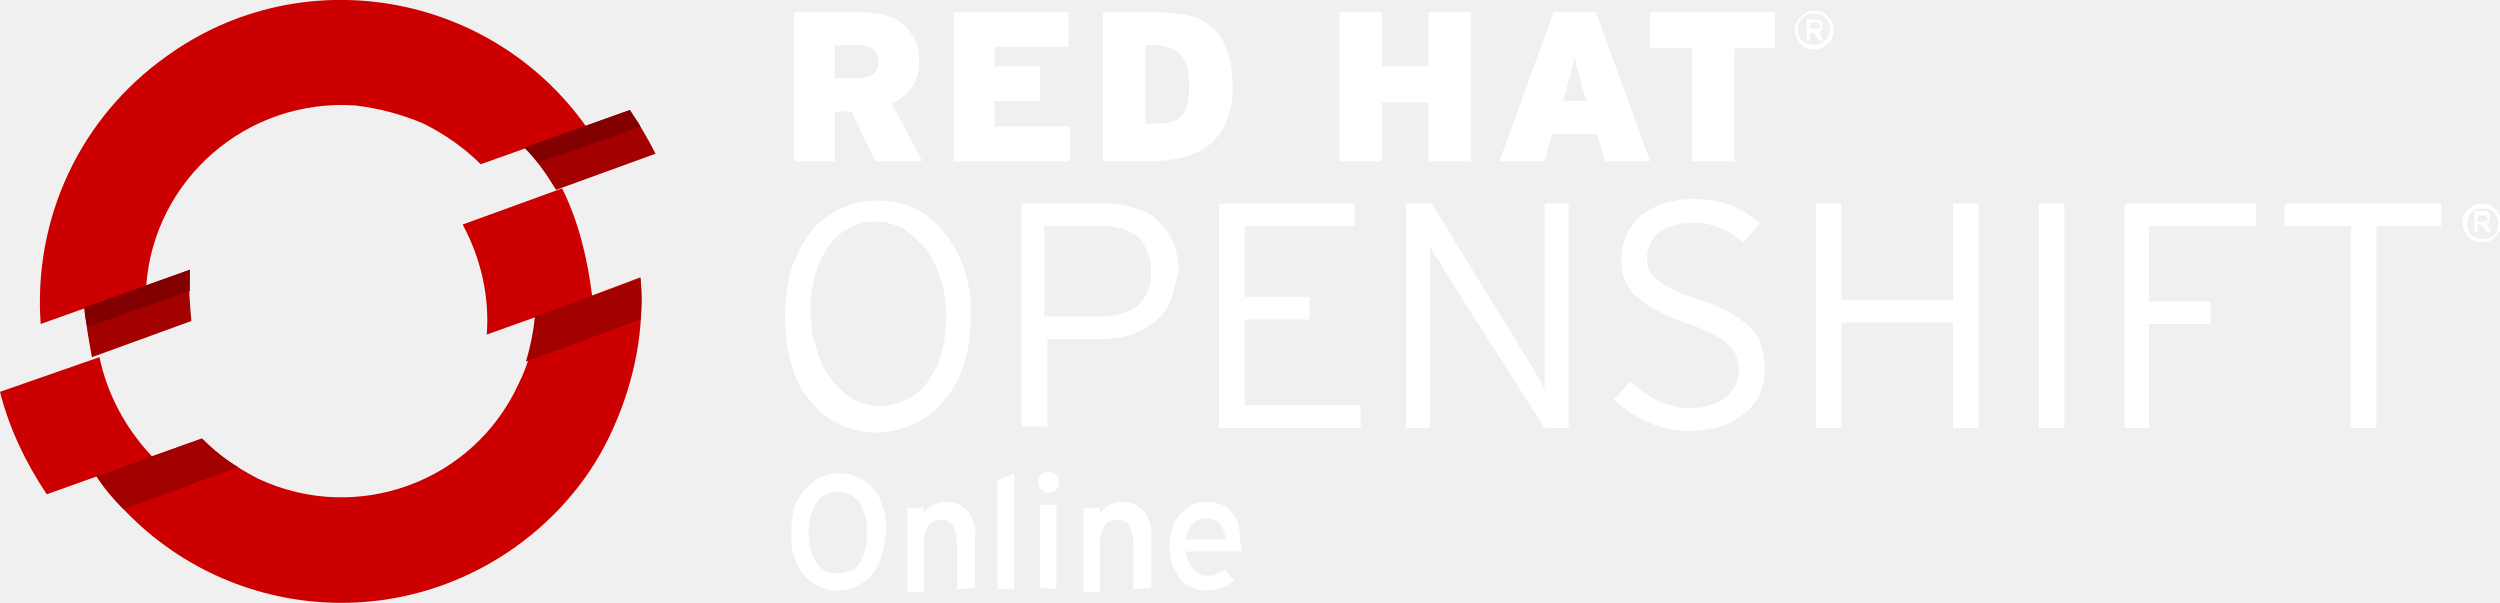
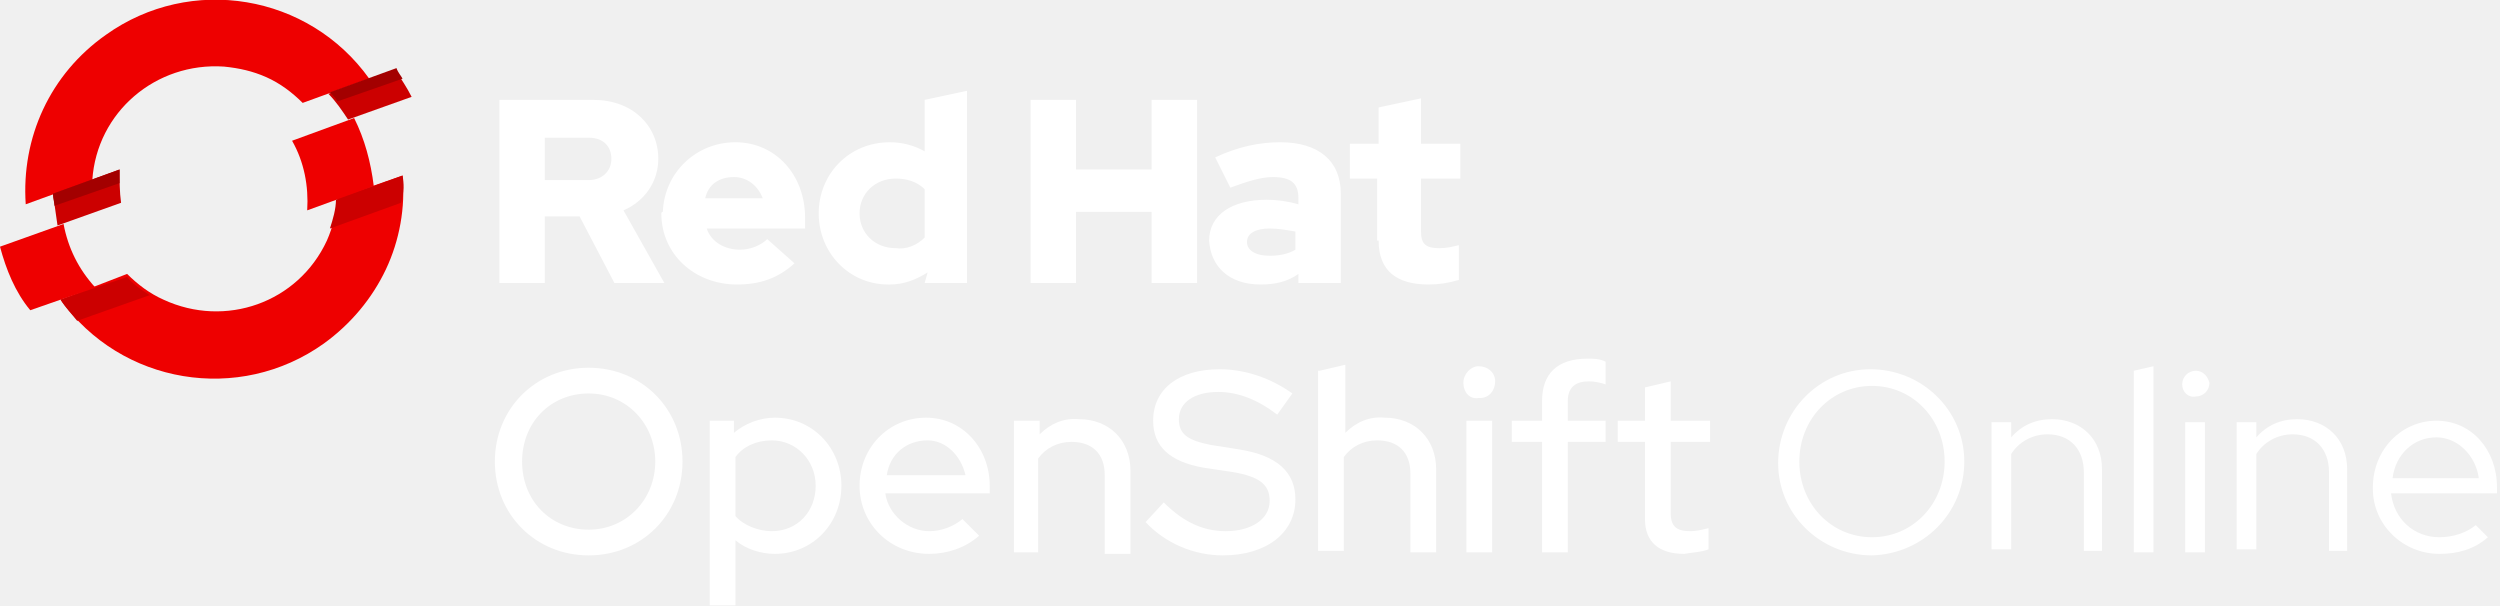
- <svg xmlns="http://www.w3.org/2000/svg" enable-background="new 0 0 165.9 40" height="40" viewBox="0 0 165.9 40" width="165.9">
+ <svg xmlns="http://www.w3.org/2000/svg" enable-background="new 0 0 165.2 40" height="40" viewBox="0 0 165.2 40" width="165.2">
  <g fill="#fff">
-     <path d="m58.1 10.7-1.6-3.3h-1.1v3.3h-2.7v-9.9h4.4c.5 0 1.1.1 1.6.2.4.1.9.3 1.2.6s.6.6.8 1 .3.9.3 1.4c0 .6-.1 1.3-.5 1.8-.3.5-.8.8-1.3 1.1l2 3.8zm-.1-7.4c-.2-.2-.6-.3-.9-.3h-1.7v2.2h1.6c.3 0 .7-.1 1-.3.2-.2.3-.5.3-.8s-.1-.6-.3-.8z" />
-     <path d="m63.3 10.7v-9.9h7.6v2.3h-4.9v1.3h3v2.3h-3v1.7h5v2.3z" />
-     <path d="m81.4 8c-.2.6-.6 1.1-1 1.5-.5.4-1.1.7-1.7.9-.8.2-1.5.3-2.3.3h-3.2v-9.9h3.5c.7 0 1.4.1 2.1.2.6.1 1.1.4 1.6.8s.8.9 1 1.5c.3.8.4 1.6.4 2.4s-.1 1.6-.4 2.3zm-2.6-3.5c-.1-.3-.2-.6-.4-.8s-.4-.4-.7-.5-.7-.2-1.1-.2h-.6v5.2h.6c.4 0 .7 0 1.1-.1.3-.1.5-.2.7-.4s.3-.5.4-.8c.1-.4.1-.8.1-1.2s0-.8-.1-1.2z" />
-     <path d="m94.8 10.7v-3.9h-3.1v3.9h-2.8v-9.9h2.8v3.6h3.1v-3.6h2.8v9.9z" />
-     <path d="m106.5 10.7-.5-1.8h-3l-.5 1.8h-3l3.6-9.9h2.8l3.6 9.9zm-1.4-4.6c-.1-.3-.2-.6-.2-.8l-.2-.6c-.1-.2-.1-.4-.1-.5 0-.2-.1-.3-.1-.5 0 .2-.1.3-.1.5s-.1.3-.1.5l-.2.6-.2.8-.2.6h1.6z" />
-     <path d="m115.1 3.2v7.5h-2.8v-7.5h-2.8v-2.4h8.3v2.4z" />
-     <path d="m121.6 2.5c-.1.2-.2.3-.3.4s-.3.2-.4.3c-.3.1-.7.1-1 0s-.5-.4-.7-.7c-.1-.3-.1-.7 0-1 .1-.2.2-.3.3-.4s.3-.2.4-.3c.3-.1.7-.1 1 0s.5.4.7.7c.1.3.1.7 0 1zm-.2-.9c-.1-.1-.1-.3-.2-.4-.2-.1-.3-.2-.4-.2-.1-.1-.3-.1-.4-.1-.3 0-.6.1-.8.3-.4.4-.4 1.1 0 1.5.2.2.5.3.8.3.1 0 .3 0 .4-.1s.2-.1.3-.2c.3-.3.4-.7.3-1.1zm-.5.4c-.1.1-.1.1-.2.1l.3.6h-.3l-.3-.5h-.3v.5h-.2v-1.4h.6.2s.1 0 .1.1l.1.1v.2c.1.1 0 .2 0 .3zm-.2-.5s-.1-.1-.2 0h-.4v.4h.4.2s.1-.1.1-.2c-.1-.1-.1-.1-.1-.2z" />
-     <path d="m64 24.1c-.3.9-.7 1.7-1.3 2.4-.5.7-1.2 1.2-2 1.6-1.6.8-3.5.8-5.1 0-.8-.4-1.4-.9-1.9-1.6-.6-.7-1-1.5-1.2-2.4-.3-1-.4-2-.4-3.1 0-1 .1-2.1.4-3.1.3-.9.7-1.7 1.2-2.4s1.2-1.2 2-1.6c1.6-.8 3.5-.8 5.1 0 .8.4 1.4.9 1.9 1.6.6.7 1 1.5 1.3 2.4.3 1 .5 2 .4 3.1 0 1-.1 2.1-.4 3.1zm-1.6-5.6c-.2-.7-.5-1.4-1-2-.4-.5-.9-.9-1.4-1.3-.6-.3-1.2-.5-1.8-.5s-1.2.1-1.8.4-1 .7-1.4 1.2c-.4.6-.7 1.2-.9 1.9-.2.8-.4 1.7-.3 2.5 0 .9.1 1.7.4 2.5.2.7.5 1.4 1 2 .4.5.9 1 1.4 1.3 1.1.6 2.5.6 3.6 0 .6-.3 1-.7 1.4-1.2.4-.6.7-1.2.9-1.9.2-.8.3-1.7.3-2.5s-.1-1.6-.4-2.4z" />
-     <path d="m77.7 19.9c-.2.6-.6 1-1 1.4-.5.4-1 .7-1.6.9-.7.2-1.4.3-2 .3h-3.6v5.8h-1.7v-14.8h5.6c.6 0 1.3.1 1.9.3s1.1.4 1.5.8.8.9 1 1.4c.3.6.4 1.3.4 2-.2.7-.3 1.3-.5 1.9zm-2.1-4.1c-.7-.6-1.5-.8-2.4-.8h-3.9v6h3.7c2.2 0 3.4-1 3.4-3 0-.8-.3-1.6-.8-2.2z" />
-     <path d="m80.9 28.4v-14.9h9v1.5h-7.3v4.7h4.3v1.5h-4.3v5.7h7.7v1.5z" />
-     <path d="m102.5 28.4-6.5-10.2c-.1-.1-.2-.3-.3-.5s-.2-.4-.3-.5-.2-.3-.3-.5c-.1-.1-.1-.3-.2-.4v12.1h-1.6v-14.9h1.7l6.4 10.4c.1.1.2.3.3.5s.2.4.3.5l.3.5c.1.1.1.3.2.4v-12.3h1.6v14.9z" />
-     <path d="m116.8 26.1c-.2.5-.6 1-1 1.3-.5.4-1 .7-1.6.9-.7.2-1.4.3-2.1.3-1 0-1.9-.2-2.8-.6-.8-.4-1.5-.8-2.2-1.5l1.1-1.2c.5.5 1.2 1 1.8 1.3.7.3 1.4.5 2.1.5.8 0 1.7-.2 2.4-.7.6-.5.9-1.1.9-1.9 0-.3-.1-.6-.2-.9s-.3-.6-.6-.8c-.3-.3-.7-.5-1.1-.7-.6-.3-1.1-.5-1.7-.7-.7-.2-1.4-.5-2-.9-.5-.2-.9-.6-1.3-.9-.3-.3-.6-.7-.7-1.1-.2-.5-.2-.9-.2-1.4 0-1.1.5-2.1 1.3-2.8.4-.3.9-.6 1.5-.8s1.3-.3 1.9-.3c.9 0 1.7.1 2.5.4.7.3 1.4.7 2 1.2l-1.1 1.3c-.5-.4-1-.8-1.6-1s-1.3-.4-1.9-.3c-.4 0-.9.1-1.3.2-.3.1-.6.3-.9.5-.2.2-.4.4-.5.7s-.2.6-.2.8c0 .3 0 .6.1.8.1.3.3.5.5.7.3.3.7.5 1.1.7.6.3 1.2.5 1.8.7.7.2 1.4.5 2.1.9.5.3.9.6 1.3 1 .3.3.6.7.7 1.2s.2 1 .2 1.5c0 .6-.1 1.1-.3 1.6z" />
-     <path d="m129.6 28.4v-7h-7.4v7h-1.7v-14.9h1.7v6.4h7.4v-6.4h1.7v14.9z" />
-     <path d="m135.3 28.4v-14.9h1.7v14.9z" />
-     <path d="m142.6 15v5h4.1v1.5h-4.1v6.9h-1.6v-14.9h8.7v1.5z" />
-     <path d="m157.7 15v13.4h-1.7v-13.4h-4.4v-1.5h10.4v1.5z" />
-     <path d="m165.9 15.3c-.1.2-.2.3-.3.4s-.3.2-.4.3c-.3.1-.7.1-1 0-.2-.1-.3-.2-.4-.3s-.2-.3-.3-.4c-.1-.3-.1-.7 0-1 .1-.2.2-.3.3-.4s.3-.2.4-.3c.3-.1.7-.1 1 0 .2.1.3.2.4.3s.2.3.3.4c.1.3.1.7 0 1zm-.2-.9c-.1-.1-.1-.2-.2-.3s-.2-.2-.3-.2c-.3-.1-.6-.1-.9 0-.1.1-.2.1-.3.2s-.2.2-.2.3c-.1.3-.1.6 0 .9.1.1.1.2.2.3s.2.2.3.2c.3.1.6.1.9 0 .1-.1.2-.1.3-.2s.2-.2.2-.3c.1-.4.1-.7 0-.9zm-.5.3c-.1.1-.1.1-.2.1l.3.6h-.3l-.3-.5h-.3v.5h-.2v-1.4h.6.2c.1 0 .1 0 .1.1l.1.1v.2zm-.2-.4s-.1-.1-.2 0h-.4v.4h.4.2s.1-.1.1-.2c-.1-.1-.1-.1-.1-.2z" />
-     <path d="m58.5 36.9c-.1.4-.4.9-.6 1.2-.3.3-.6.6-1 .8s-.8.3-1.3.3c-.4 0-.9-.1-1.3-.3s-.7-.4-1-.8c-.3-.3-.5-.8-.6-1.2-.2-.5-.2-1-.2-1.6 0-.5.1-1.1.2-1.6.1-.4.4-.8.7-1.2.3-.3.6-.6 1-.8s.8-.3 1.3-.3c.4 0 .9.1 1.3.3s.7.4 1 .8c.3.3.5.8.6 1.2.2.5.2 1 .2 1.6-.1.5-.1 1.1-.3 1.6zm-1.1-2.7c-.1-.3-.2-.6-.4-.9-.2-.2-.4-.4-.6-.5-.5-.2-1.1-.2-1.6 0-.2.1-.5.3-.6.5-.2.3-.3.6-.4.9-.2.8-.2 1.5 0 2.3.1.3.2.6.4.9.2.2.4.4.6.5.5.2 1.1.2 1.6 0 .3-.1.5-.3.6-.5.2-.3.3-.5.4-.9s.2-.8.1-1.1c.1-.4 0-.8-.1-1.2z" />
-     <path d="m63.5 39.1v-3.1c0-.4-.1-.8-.3-1.2-.2-.2-.5-.4-.8-.3-.3 0-.6.1-.8.4s-.3.7-.3 1.1v3.3h-1.1v-5.6h1.1v.3c.2-.2.4-.4.6-.5.3-.1.5-.2.8-.2.6 0 1.1.2 1.5.6.4.5.6 1.2.5 1.9v3.2z" />
-     <path d="m66.2 39.1v-7.2l1.1-.5v7.7z" />
-     <path d="m70.1 32.5c-.1.1-.3.2-.5.2s-.4-.1-.5-.2-.2-.3-.2-.5c0-.4.3-.7.7-.7.2 0 .4.1.5.2s.2.3.2.5-.1.4-.2.5zm-1.1 6.5v-5.5h1.1v5.6z" />
-     <path d="m75.2 39.1v-3.1c0-.4-.1-.8-.3-1.2-.2-.2-.5-.4-.8-.3-.3 0-.6.1-.8.4s-.3.7-.3 1.1v3.3h-1.1v-5.6h1.1v.3c.2-.2.4-.4.6-.5.3-.1.5-.2.8-.2.6 0 1.1.2 1.5.6.4.5.6 1.2.5 1.9v3.2z" />
-     <path d="m82.4 36.4v.2h-3.7c0 .2.1.5.2.7s.2.3.3.5c.1.1.3.2.4.3.2.1.3.1.5.1s.4 0 .6-.1.4-.2.6-.3l.6.7c-.2.2-.5.4-.8.5s-.7.2-1.1.2c-.3 0-.6-.1-.9-.2s-.6-.3-.8-.6-.4-.6-.5-.9c-.1-.4-.2-.8-.2-1.2s.1-.8.2-1.3c.1-.3.3-.6.5-.9.2-.2.5-.4.8-.6.3-.1.7-.2 1-.2.4 0 .7.1 1 .2s.5.3.7.6.4.6.4.9c.1.4.1.7.1 1.1.1.2.1.2.1.3zm-1.2-1.2c-.1-.2-.1-.3-.2-.4s-.2-.2-.4-.3-.4-.1-.6-.1c-.3 0-.7.1-.9.4s-.4.7-.4 1h2.6c0-.2 0-.4-.1-.6z" />
+     <path d="m38.9 36.7c-3.5 0-6.2-2.7-6.2-6.2s2.7-6.2 6.2-6.2 6.2 2.7 6.2 6.2-2.7 6.2-6.2 6.2zm0-10.7c-2.5 0-4.4 1.9-4.4 4.5s1.9 4.5 4.4 4.5 4.4-2 4.4-4.5-1.9-4.5-4.4-4.5z" />
+     <path d="m46.8 27.8h1.7v.8c.7-.6 1.7-1 2.7-1 2.5 0 4.4 2 4.4 4.5s-1.9 4.5-4.4 4.5c-.9 0-1.9-.3-2.6-.9v4.3h-1.7v-12.2zm1.8 2.4v3.9c.5.6 1.5 1 2.4 1 1.7 0 2.9-1.3 2.9-3s-1.3-3-2.9-3c-1 0-1.9.4-2.4 1.1z" />
+     <path d="m61.4 36.6c-2.6 0-4.6-2-4.6-4.5s1.9-4.5 4.4-4.5c2.4 0 4.2 2 4.2 4.5v.5h-6.9c.2 1.4 1.5 2.5 2.9 2.5.8 0 1.6-.3 2.2-.8l1.1 1.1c-.9.8-2.1 1.2-3.3 1.2zm-2.8-5.2h5.2c-.3-1.3-1.3-2.3-2.5-2.3-1.4 0-2.5.9-2.7 2.3z" />
+     <path d="m67 27.8h1.7v.9c.7-.7 1.6-1.1 2.6-1 2 0 3.4 1.4 3.4 3.4v5.5h-1.7v-5.2c0-1.4-.8-2.2-2.2-2.2-.9 0-1.7.4-2.2 1.1v6.2h-1.6z" />
+     <path d="m76.9 33.2c1.3 1.3 2.6 1.9 4.1 1.9 1.7 0 2.9-.8 2.9-2 0-1.1-.7-1.6-2.4-1.9l-2-.3c-2.2-.4-3.3-1.4-3.3-3.1 0-2.1 1.7-3.4 4.4-3.4 1.7 0 3.4.6 4.8 1.6l-1 1.4c-1.3-1-2.6-1.5-3.9-1.5-1.6 0-2.6.7-2.6 1.8 0 1 .6 1.4 2.1 1.7l1.9.3c2.5.4 3.7 1.5 3.7 3.3 0 2.2-1.9 3.7-4.8 3.7-1.9 0-3.8-.8-5.1-2.2z" />
+     <path d="m87.2 24.5 1.7-.4v4.5c.7-.7 1.6-1.1 2.6-1 2 0 3.4 1.4 3.4 3.4v5.5h-1.7v-5.2c0-1.4-.8-2.2-2.2-2.2-.9 0-1.7.4-2.2 1.1v6.2h-1.7v-11.9z" />
+     <path d="m96.7 25.3c0-.6.5-1.1 1-1.1.6 0 1.1.4 1.1 1s-.4 1.1-1 1.1h-.1c-.6.1-1-.4-1-1zm1.9 11.2h-1.7v-8.7h1.7z" />
+     <path d="m101.9 27.8v-1.3c0-1.8 1-2.8 3-2.8.4 0 .8 0 1.2.2v1.5c-.3-.1-.7-.2-1.1-.2-.9 0-1.4.4-1.4 1.3v1.3h2.5v1.4h-2.5v7.3h-1.7v-7.3h-2v-1.4z" />
+     <path d="m108.7 29.2h-1.8v-1.4h1.8v-2.2l1.7-.4v2.6h2.6v1.4h-2.6v4.7c0 .9.4 1.2 1.3 1.2.4 0 .8-.1 1.2-.2v1.4c-.5.2-1.1.2-1.6.3-1.7 0-2.6-.8-2.6-2.3z" />
+     <path d="m123.7 36.7c-3.4 0-6.2-2.7-6.2-6.1s2.7-6.2 6.1-6.2 6.2 2.7 6.2 6.1c0 3.4-2.7 6.1-6.1 6.2zm0-11.2c-2.7 0-4.8 2.2-4.8 5s2.1 5 4.8 5 4.8-2.2 4.8-5-2.1-5-4.8-5z" />
+     <path d="m131.6 27.9h1.3v1c.7-.8 1.6-1.2 2.7-1.2 1.9 0 3.3 1.3 3.3 3.3v5.4h-1.2v-5.2c0-1.5-.9-2.5-2.4-2.5-1 0-1.9.5-2.4 1.3v6.3h-1.3z" />
+     <path d="m142.3 36.5h-1.3v-12l1.3-.3z" />
+     <path d="m144.2 25.4c0-.5.4-.9.9-.9s.8.4.9.8c0 .5-.4.9-.9.9-.5.1-.9-.3-.9-.8zm1.5 11.1h-1.3v-8.6h1.3z" />
+     <path d="m147.8 27.9h1.3v1c.7-.8 1.6-1.2 2.7-1.2 1.9 0 3.3 1.3 3.3 3.3v5.4h-1.2v-5.2c0-1.5-.9-2.5-2.4-2.5-1 0-1.9.5-2.4 1.3v6.3h-1.3z" />
+     <path d="m161.2 36.6c-2.4 0-4.4-1.9-4.4-4.3v-.1c0-2.5 1.9-4.4 4.2-4.4s4 1.9 4 4.4v.4h-7c.2 1.7 1.5 2.9 3.2 2.9.9 0 1.8-.3 2.4-.8l.8.8c-.9.8-2 1.1-3.2 1.1zm-3.1-5h5.7c-.2-1.5-1.4-2.7-2.8-2.7-1.5 0-2.7 1.1-2.9 2.7z" />
+     <path d="m91.1 15.9c0 2 1.2 2.9 3.3 2.9.7 0 1.3-.1 2-.3v-2.3c-.4.1-.8.2-1.3.2-.9 0-1.2-.3-1.2-1.1v-3.5h2.6v-2.3h-2.6v-3l-2.8.6v2.4h-1.9v2.3h1.8v4.1zm-8.7.1c0-.6.6-.9 1.5-.9.6 0 1.1.1 1.7.2v1.2c-.5.3-1.1.4-1.7.4-1 0-1.5-.4-1.5-.9m.9 2.8c1 0 1.8-.2 2.5-.7v.6h2.8v-5.9c0-2.2-1.5-3.4-4-3.4-1.4 0-2.8.3-4.3 1l1 2c1.1-.4 2-.7 2.8-.7 1.2 0 1.7.4 1.7 1.4v.4c-.7-.2-1.4-.3-2.1-.3-2.3 0-3.8 1-3.8 2.7.1 1.7 1.3 2.9 3.4 2.9m-15.2-.1h3v-4.7h5v4.7h3v-12.1h-3v4.6h-5v-4.6h-3zm-11.3-4.6c0-1.3 1-2.3 2.4-2.3.7 0 1.4.2 1.9.7v3.2c-.5.5-1.2.8-1.9.7-1.4 0-2.4-1-2.4-2.3m4.3 4.6h2.8v-12.7l-2.8.6v3.4c-.7-.4-1.5-.6-2.3-.6-2.7 0-4.7 2.1-4.7 4.7s2 4.7 4.6 4.7h.1c.9 0 1.7-.3 2.5-.8zm-12.6-7c.9 0 1.6.6 1.9 1.4h-3.8c.2-.9.9-1.4 1.9-1.4m-4.8 2.4c0 2.7 2.2 4.7 5 4.7 1.5 0 2.7-.4 3.8-1.4l-1.8-1.6c-.4.4-1.1.7-1.8.7-1 0-1.9-.5-2.2-1.4h6.5v-.7c0-2.9-2-5-4.6-5s-4.7 2-4.8 4.6c-.1 0-.1.1-.1.1m-4.8-5c1 0 1.5.6 1.5 1.4s-.6 1.4-1.5 1.4h-2.9v-2.8zm-5.9 9.6h3v-4.4h2.3l2.3 4.4h3.3l-2.7-4.8c1.4-.6 2.3-1.9 2.3-3.4 0-2.2-1.7-3.9-4.3-3.9h-6.2z" />
  </g>
-   <path d="m12.6 17.9-7 2.5c.1 1.1.3 2.2.5 3.3l6.6-2.4c-.1-1.1-.2-2.2-.1-3.4" fill="#a30000" />
-   <path d="m43.5 10.2c-.5-1-1.1-2-1.7-2.9l-7 2.5c.8.8 1.5 1.8 2.1 2.8z" fill="#a30000" />
-   <path d="m28.1 8.2c1.4.7 2.7 1.6 3.8 2.7l7-2.5c-6.4-9-18.9-11.1-27.8-4.7-5.8 4.1-8.9 10.8-8.4 17.8l7-2.5c.5-7.1 6.7-12.5 13.9-12 1.6.2 3.1.6 4.5 1.2" fill="#c00" />
-   <path d="m6.6 23.7-6.6 2.3c.6 2.4 1.7 4.7 3.1 6.8l7-2.5c-1.8-1.9-3-4.2-3.5-6.6" fill="#c00" />
-   <path d="m35.6 21c-.1 1.6-.5 3.1-1.2 4.5-3 6.5-10.7 9.3-17.2 6.3-1.4-.7-2.7-1.6-3.8-2.7l-7 2.5c6.4 9 18.8 11.1 27.8 4.7 2.8-2 5.1-4.7 6.5-7.9 1.4-3.1 2.1-6.6 1.8-10z" fill="#c00" />
-   <path d="m37.3 12.5-6.6 2.4c1.2 2.2 1.8 4.8 1.6 7.3l7-2.5c-.3-2.5-.9-5-2-7.2" fill="#c00" />
-   <path d="m12.6 19.3c0-.5 0-.9 0-1.4l-7 2.5c0 .4.1.9.2 1.3z" fill="#820000" />
-   <path d="m42.5 8.4c-.2-.4-.5-.7-.7-1.1l-7 2.5c.3.3.6.6.9 1z" fill="#820000" />
-   <path d="m6.4 31.6c.5.8 1.1 1.5 1.8 2.2l7.6-2.8c-.9-.5-1.7-1.2-2.4-1.9zm36.1-13.1-7 2.5c-.1 1-.3 2-.6 3l7.6-2.8c.1-.9.1-1.8 0-2.7" fill="#a30000" />
+   <path d="m17.6 5.1c.9.4 1.7 1 2.4 1.7l4.4-1.6c-4-5.6-11.8-6.9-17.4-2.9-3.7 2.6-5.6 6.8-5.3 11.2l4.4-1.6c.3-4.5 4.2-7.8 8.7-7.5 1 .1 1.9.3 2.8.7" fill="#e00" />
+   <path d="m4.2 14.8-4.2 1.5c.4 1.5 1 3 2 4.2l4.3-1.5c-1.1-1.2-1.8-2.6-2.1-4.2" fill="#e00" />
+   <path d="m22.3 13.1c-.1 1-.3 1.9-.7 2.8-1.9 4.1-6.7 5.8-10.8 3.9-.9-.4-1.7-1-2.4-1.7l-4.4 1.7c4 5.6 11.8 6.9 17.4 2.9 1.8-1.3 3.2-3 4.1-4.9s1.3-4.1 1.1-6.2z" fill="#e00" />
+   <path d="m23.4 7.8-4.1 1.5c.8 1.4 1.1 3 1 4.6l4.4-1.6c-.2-1.6-.6-3.1-1.3-4.5" fill="#e00" />
+   <path d="m7.9 11.2-4.4 1.6c.1.7.2 1.4.3 2.1l4.2-1.5c-.1-.7-.1-1.5-.1-2.2" fill="#c00" />
+   <path d="m27.2 6.4c-.3-.6-.7-1.2-1.1-1.8l-4.4 1.6c.5.5.9 1.1 1.3 1.7z" fill="#c00" />
+   <path d="m4 19.8c.3.5.7.9 1.1 1.4l4.8-1.7c-.5-.3-1.1-.7-1.5-1.2zm22.6-8.2-4.4 1.6c0 .6-.2 1.3-.4 1.9l4.7-1.7c.2-.7.2-1.3.1-1.8" fill="#c00" />
+   <path d="m7.9 12.1c0-.3 0-.6 0-.9l-4.4 1.6c0 .3.1.6.1.8z" fill="#a30000" />
+   <path d="m26.6 5.2c-.1-.2-.3-.4-.4-.7l-4.4 1.6c.2.2.4.4.5.6z" fill="#a30000" />
</svg>
